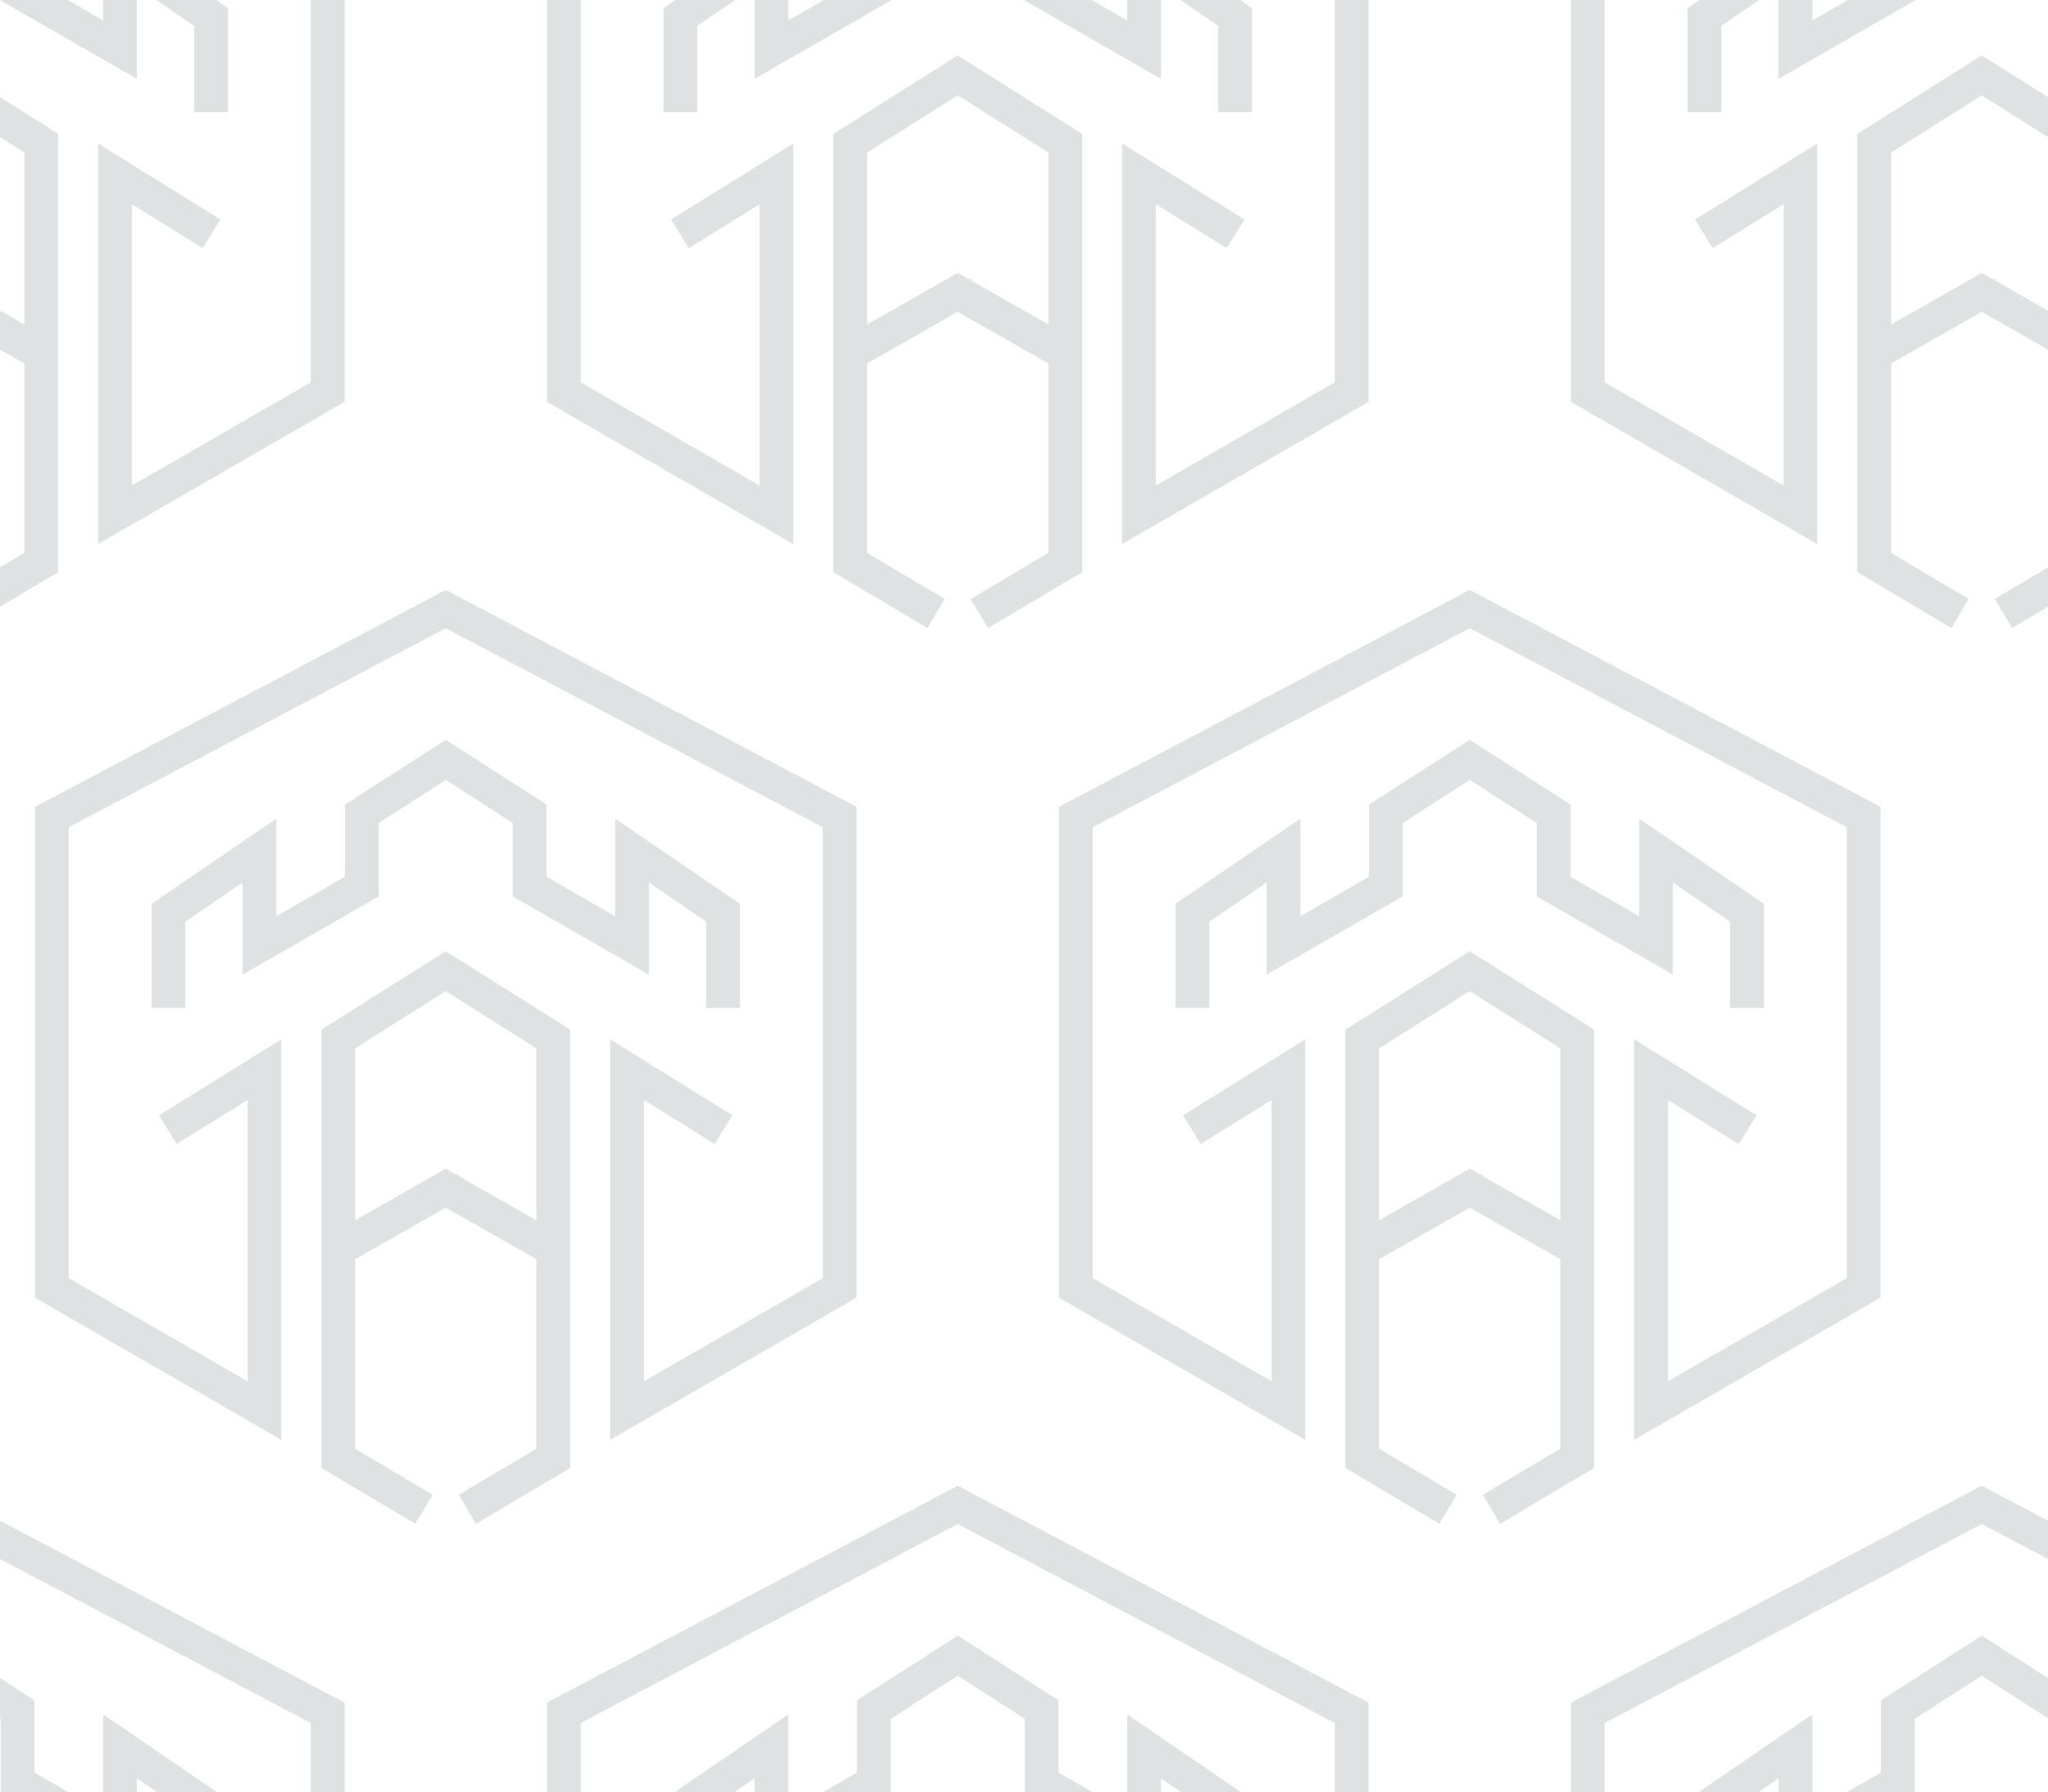
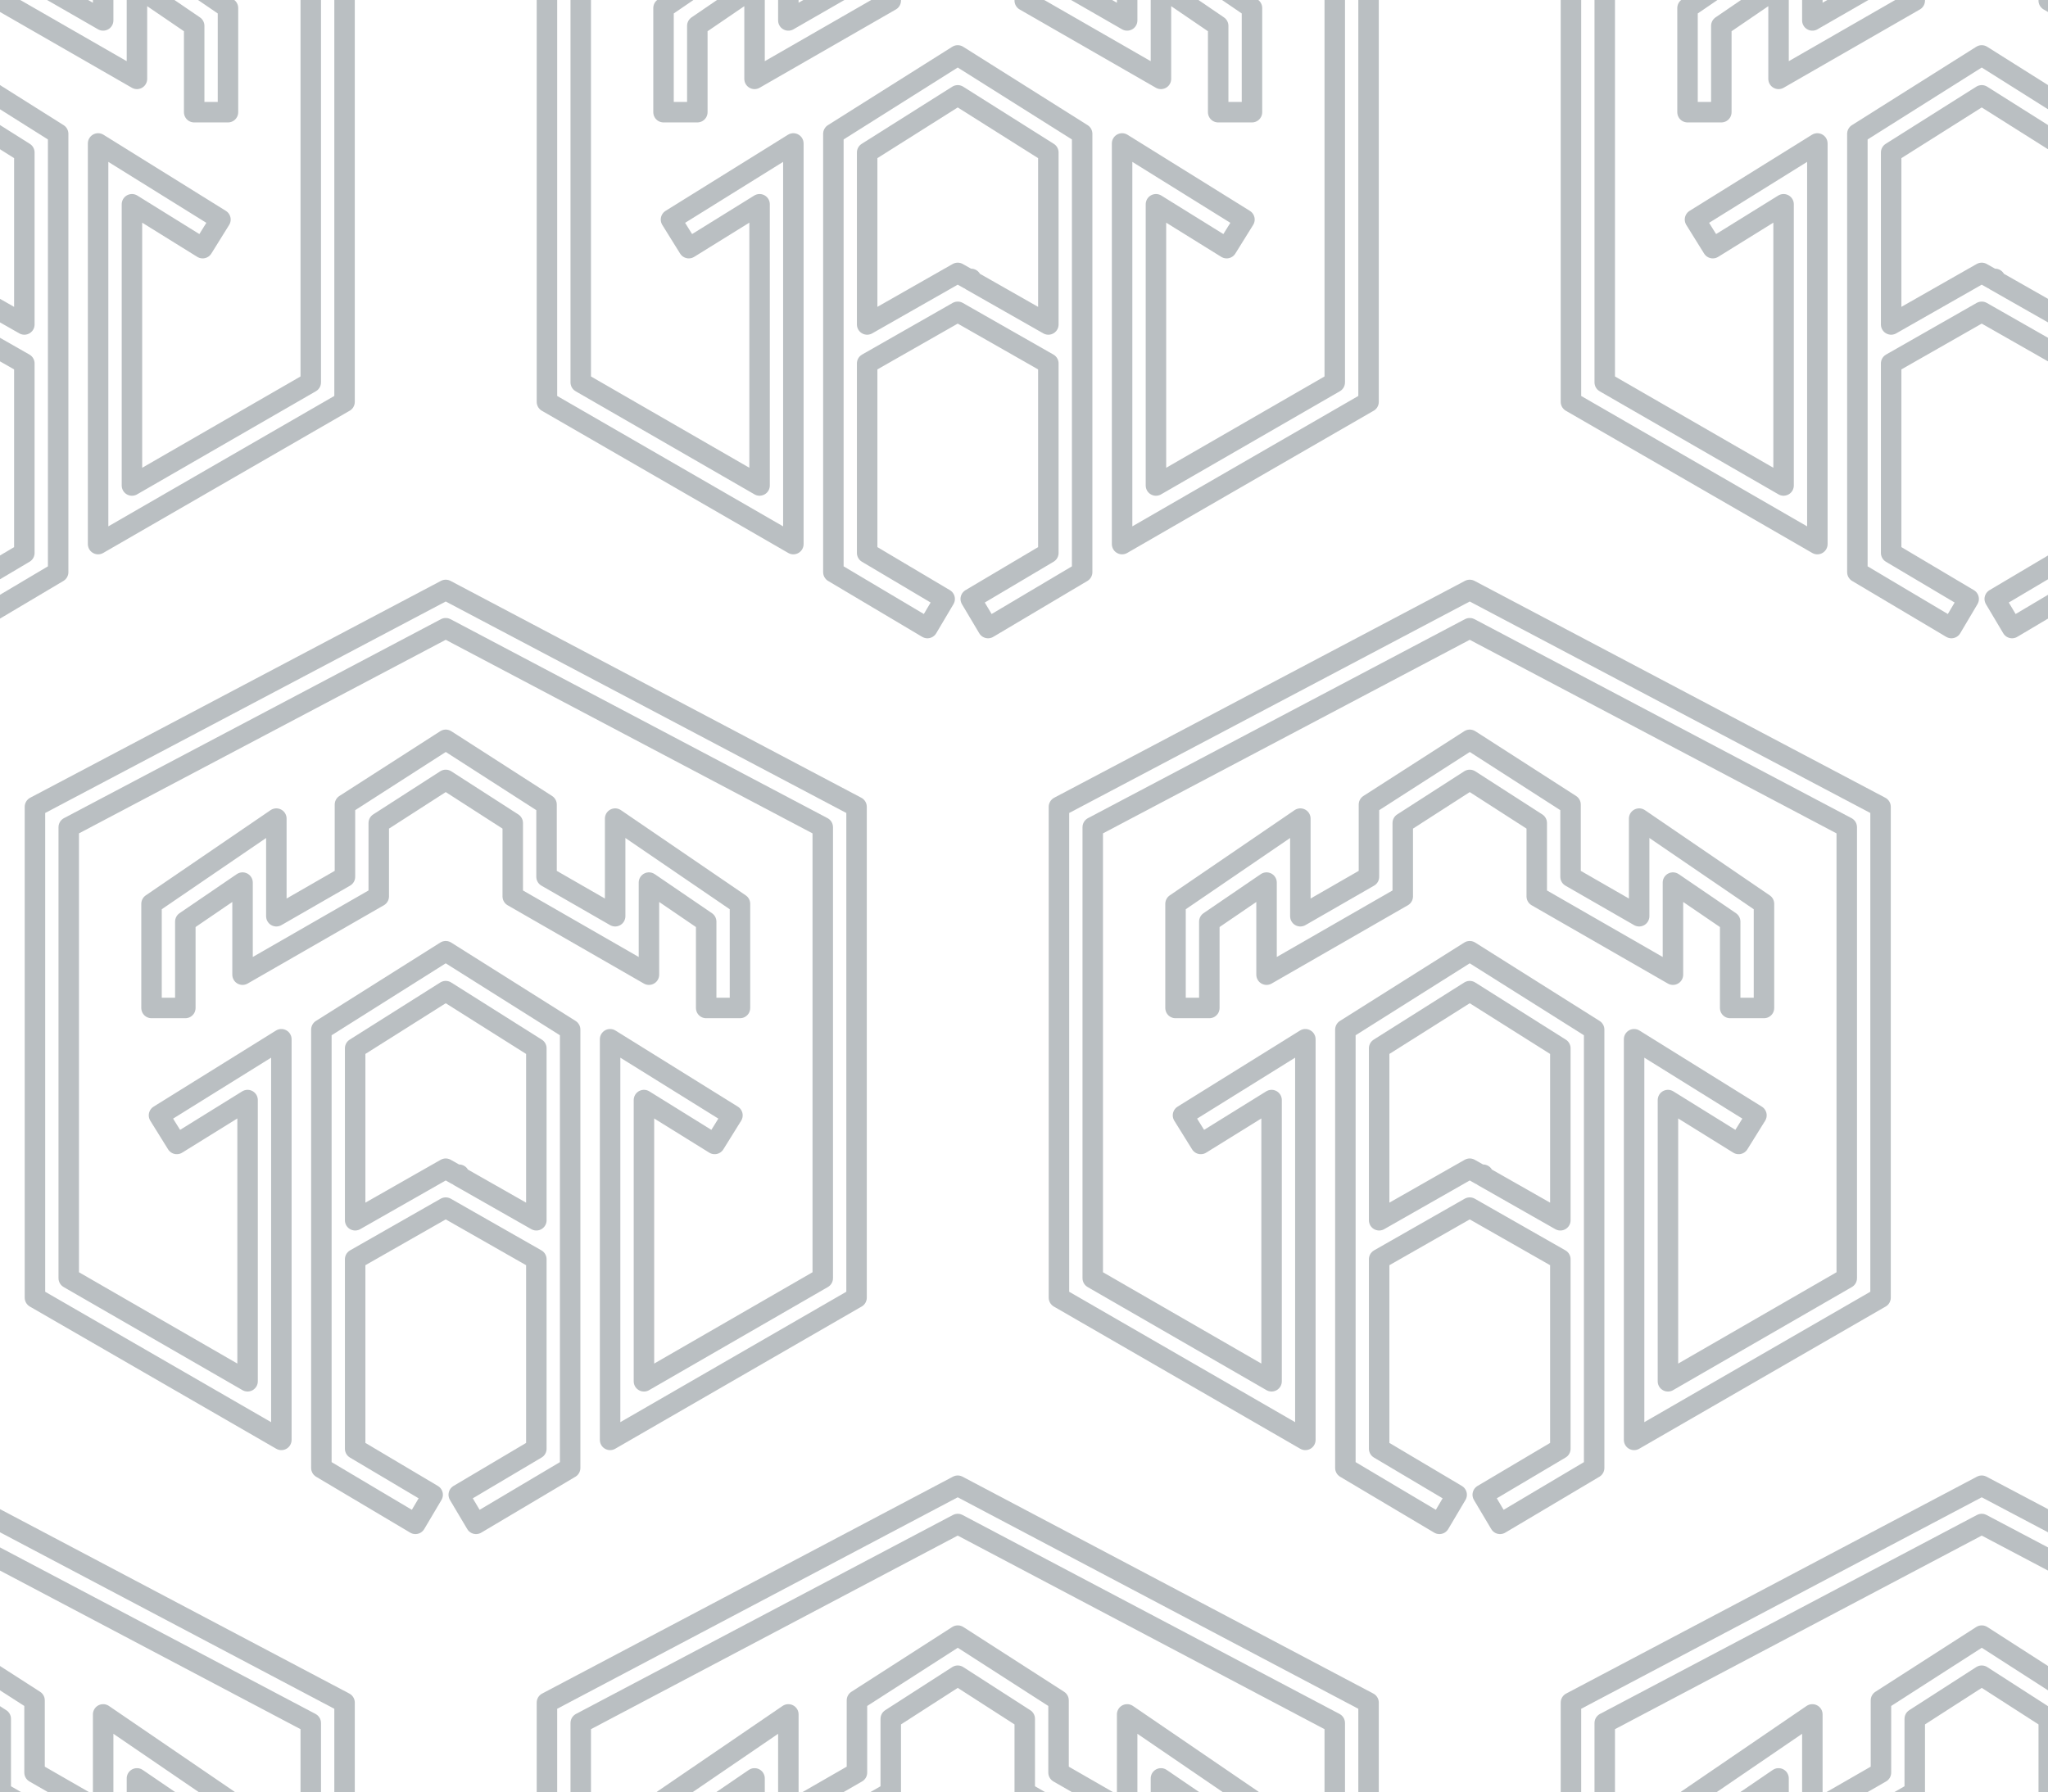
<svg xmlns="http://www.w3.org/2000/svg" width="240" height="210" viewBox="0 0 240 210">
  <defs>
    <symbol id="renato-elemento" viewBox="130 114 140 160">
      <path d="M 199.645 119.531 L 135.461 153.426 L 135.461 230.141 L 173.961 252.367 L 173.961 189.754 L 154.844 201.645 L 157.625 206.117 L 168.684 199.258 L 168.684 243.207 L 140.742 227.094 L 140.742 156.613 L 199.645 125.516 L 258.555 156.613 L 258.555 227.094 L 230.617 243.211 L 230.617 199.258 L 241.664 206.117 L 244.445 201.645 L 225.328 189.754 L 225.328 252.367 L 263.547 230.305 L 263.836 230.141 L 263.836 153.426 Z M 199.645 119.531" />
      <path d="M 189.18 167.426 L 189.18 155.961 L 199.648 149.223 L 210.117 155.961 L 210.117 167.426 L 231.398 179.66 L 231.398 165.27 L 240.34 171.371 L 240.34 184.867 L 245.621 184.867 L 245.621 168.59 L 226.117 155.27 L 226.117 170.527 L 215.398 164.363 L 215.398 153.078 L 200.605 143.566 L 199.652 142.957 L 183.898 153.078 L 183.898 164.363 L 173.18 170.527 L 173.18 155.27 L 153.676 168.59 L 153.676 184.867 L 158.957 184.867 L 158.957 171.371 L 167.898 165.27 L 167.898 179.66 Z M 189.18 167.426" />
      <path d="M 185.492 218.043 L 185.492 191.168 L 199.645 182.234 L 213.805 191.168 L 213.805 218.043 L 201.734 211.176 L 201.727 210.922 L 201.301 210.922 L 199.645 209.984 Z M 180.215 188.246 L 180.215 256.754 L 194.91 265.488 L 197.602 260.941 L 185.492 253.75 L 185.492 224.137 L 199.645 216.066 L 213.805 224.137 L 213.805 253.75 L 201.68 260.941 L 204.383 265.488 L 219.086 256.754 L 219.086 188.246 L 199.645 175.996 Z M 180.215 188.246" />
    </symbol>
  </defs>
-   <g fill="#34434b" opacity="0.16">
+   <g fill="none" stroke="#26363f" stroke-width="3.2" opacity="0.32" stroke-linecap="round" stroke-linejoin="round">
    <use href="#renato-elemento" x="-60" y="-40" width="105" height="120" />
    <use href="#renato-elemento" x="60" y="-40" width="105" height="120" />
    <use href="#renato-elemento" x="180" y="-40" width="105" height="120" />
    <use href="#renato-elemento" x="0" y="65" width="105" height="120" />
    <use href="#renato-elemento" x="120" y="65" width="105" height="120" />
    <use href="#renato-elemento" x="240" y="65" width="105" height="120" />
    <use href="#renato-elemento" x="-60" y="170" width="105" height="120" />
    <use href="#renato-elemento" x="60" y="170" width="105" height="120" />
    <use href="#renato-elemento" x="180" y="170" width="105" height="120" />
  </g>
</svg>
